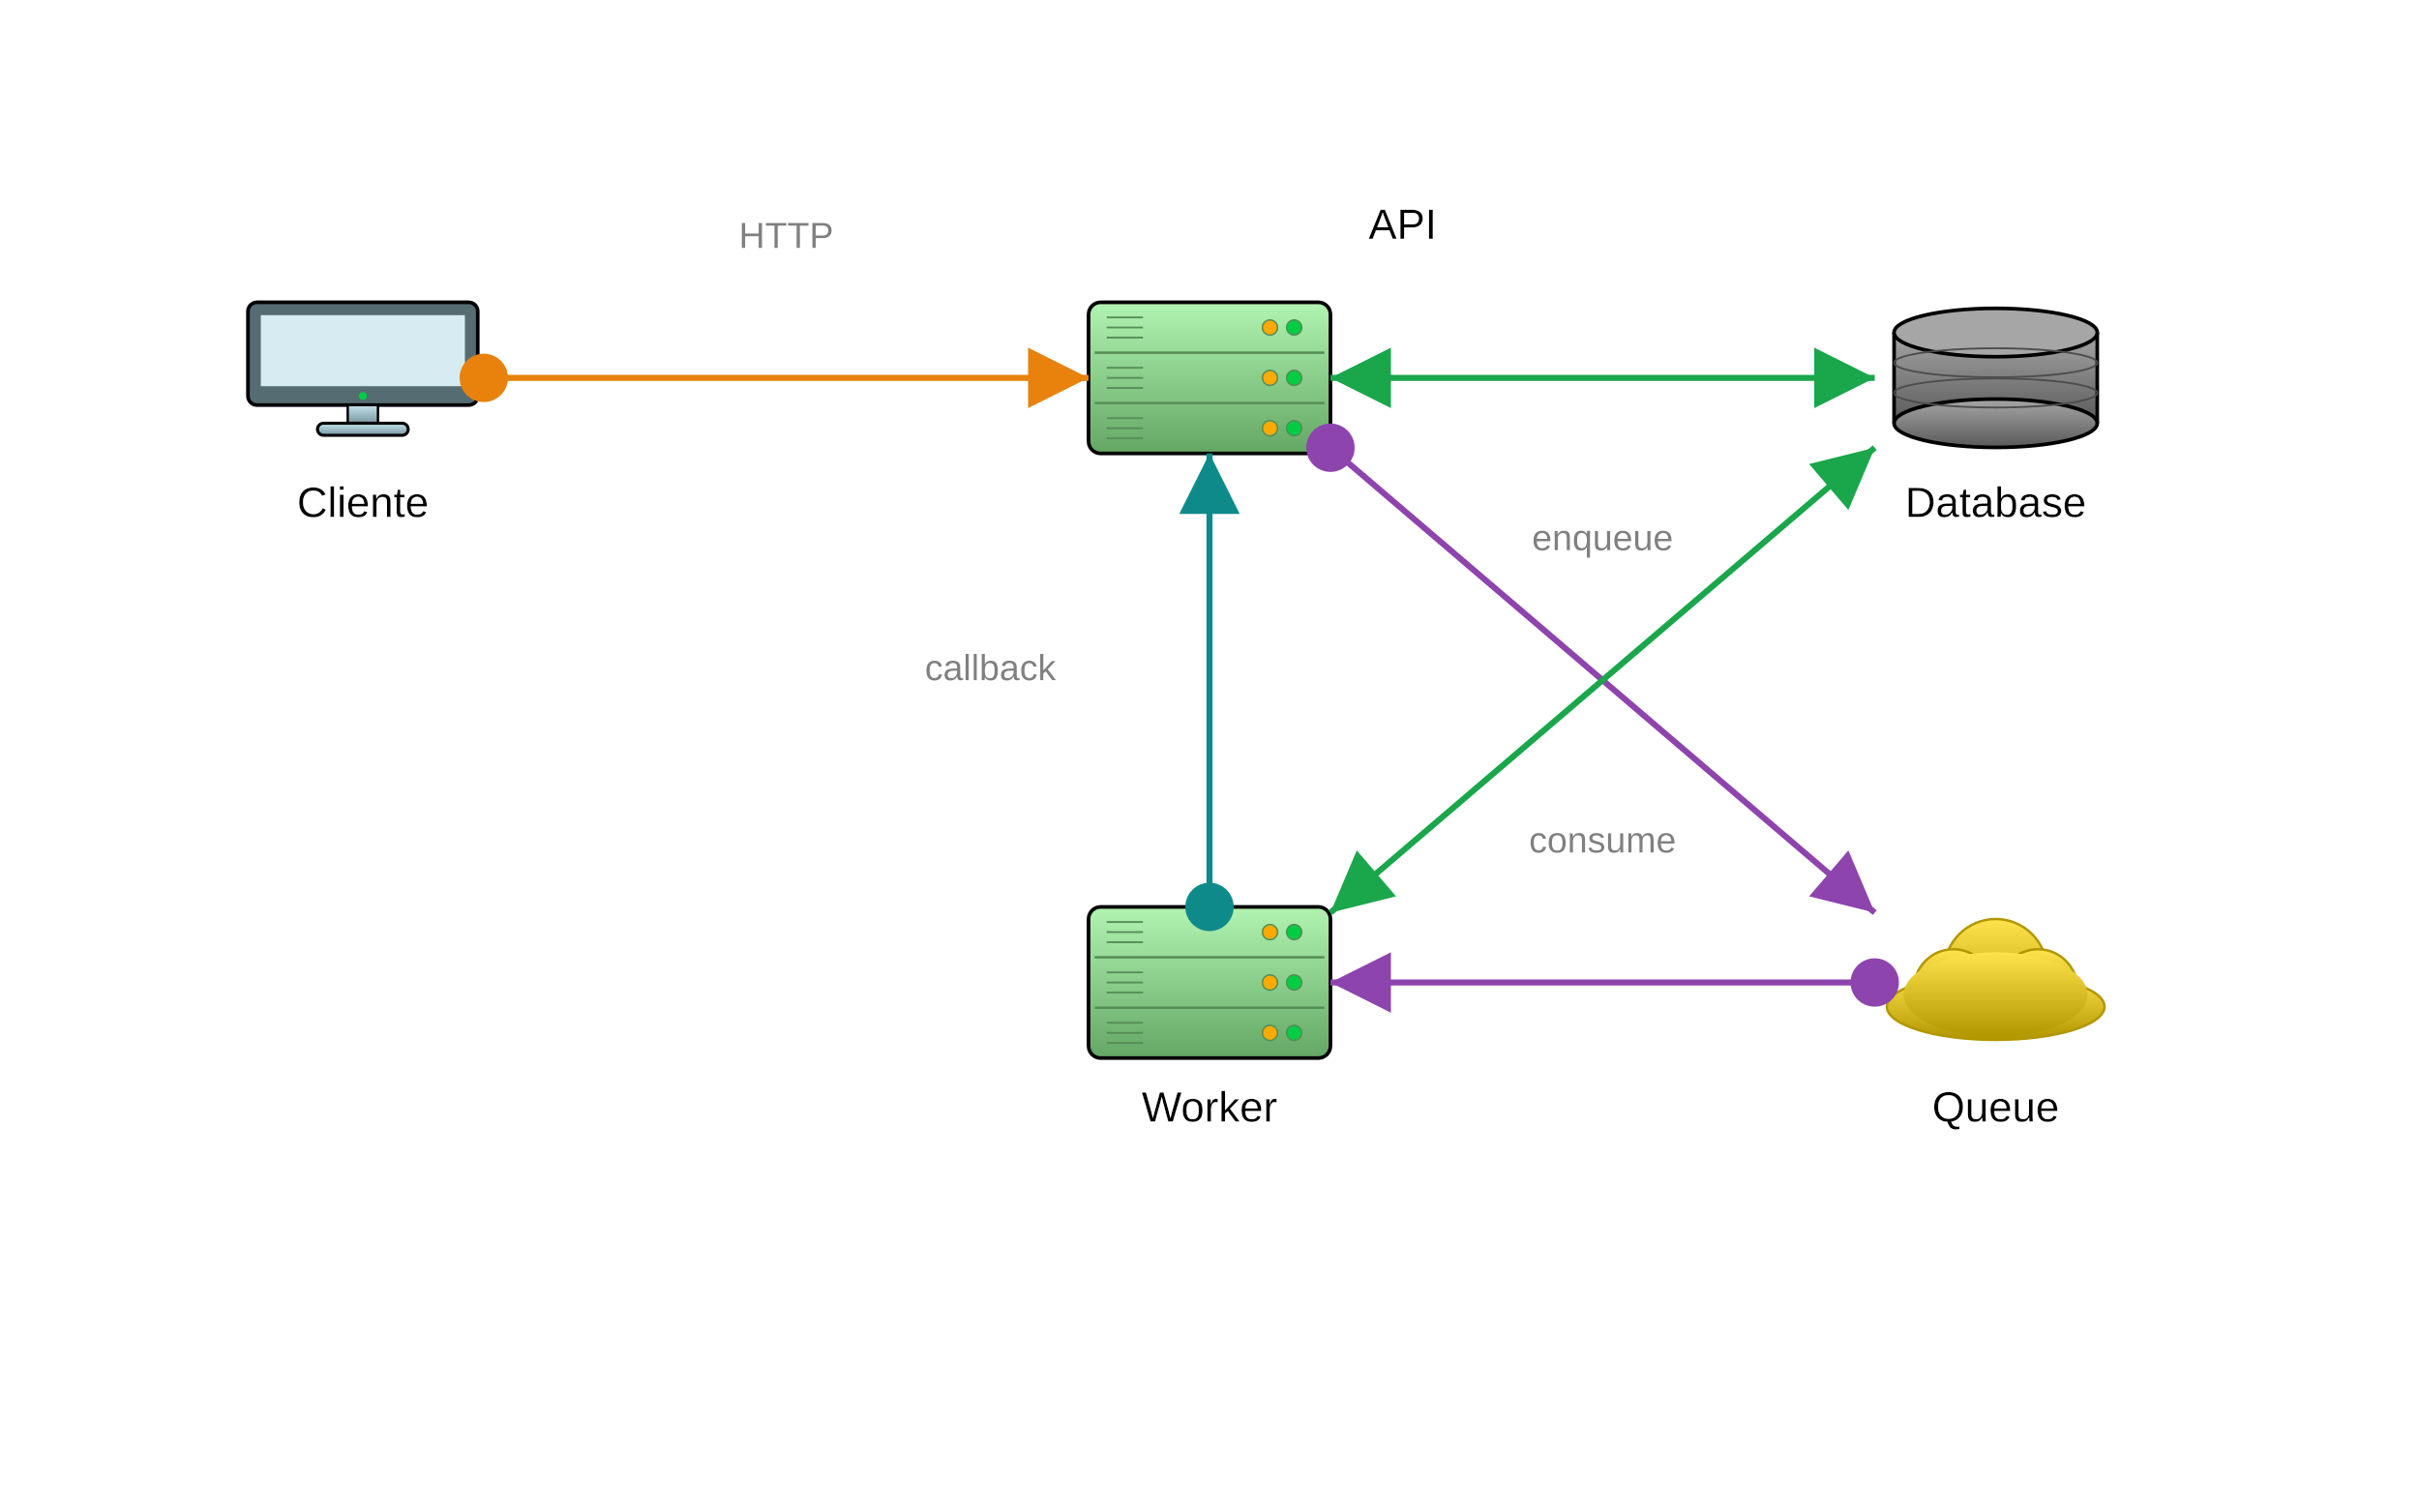
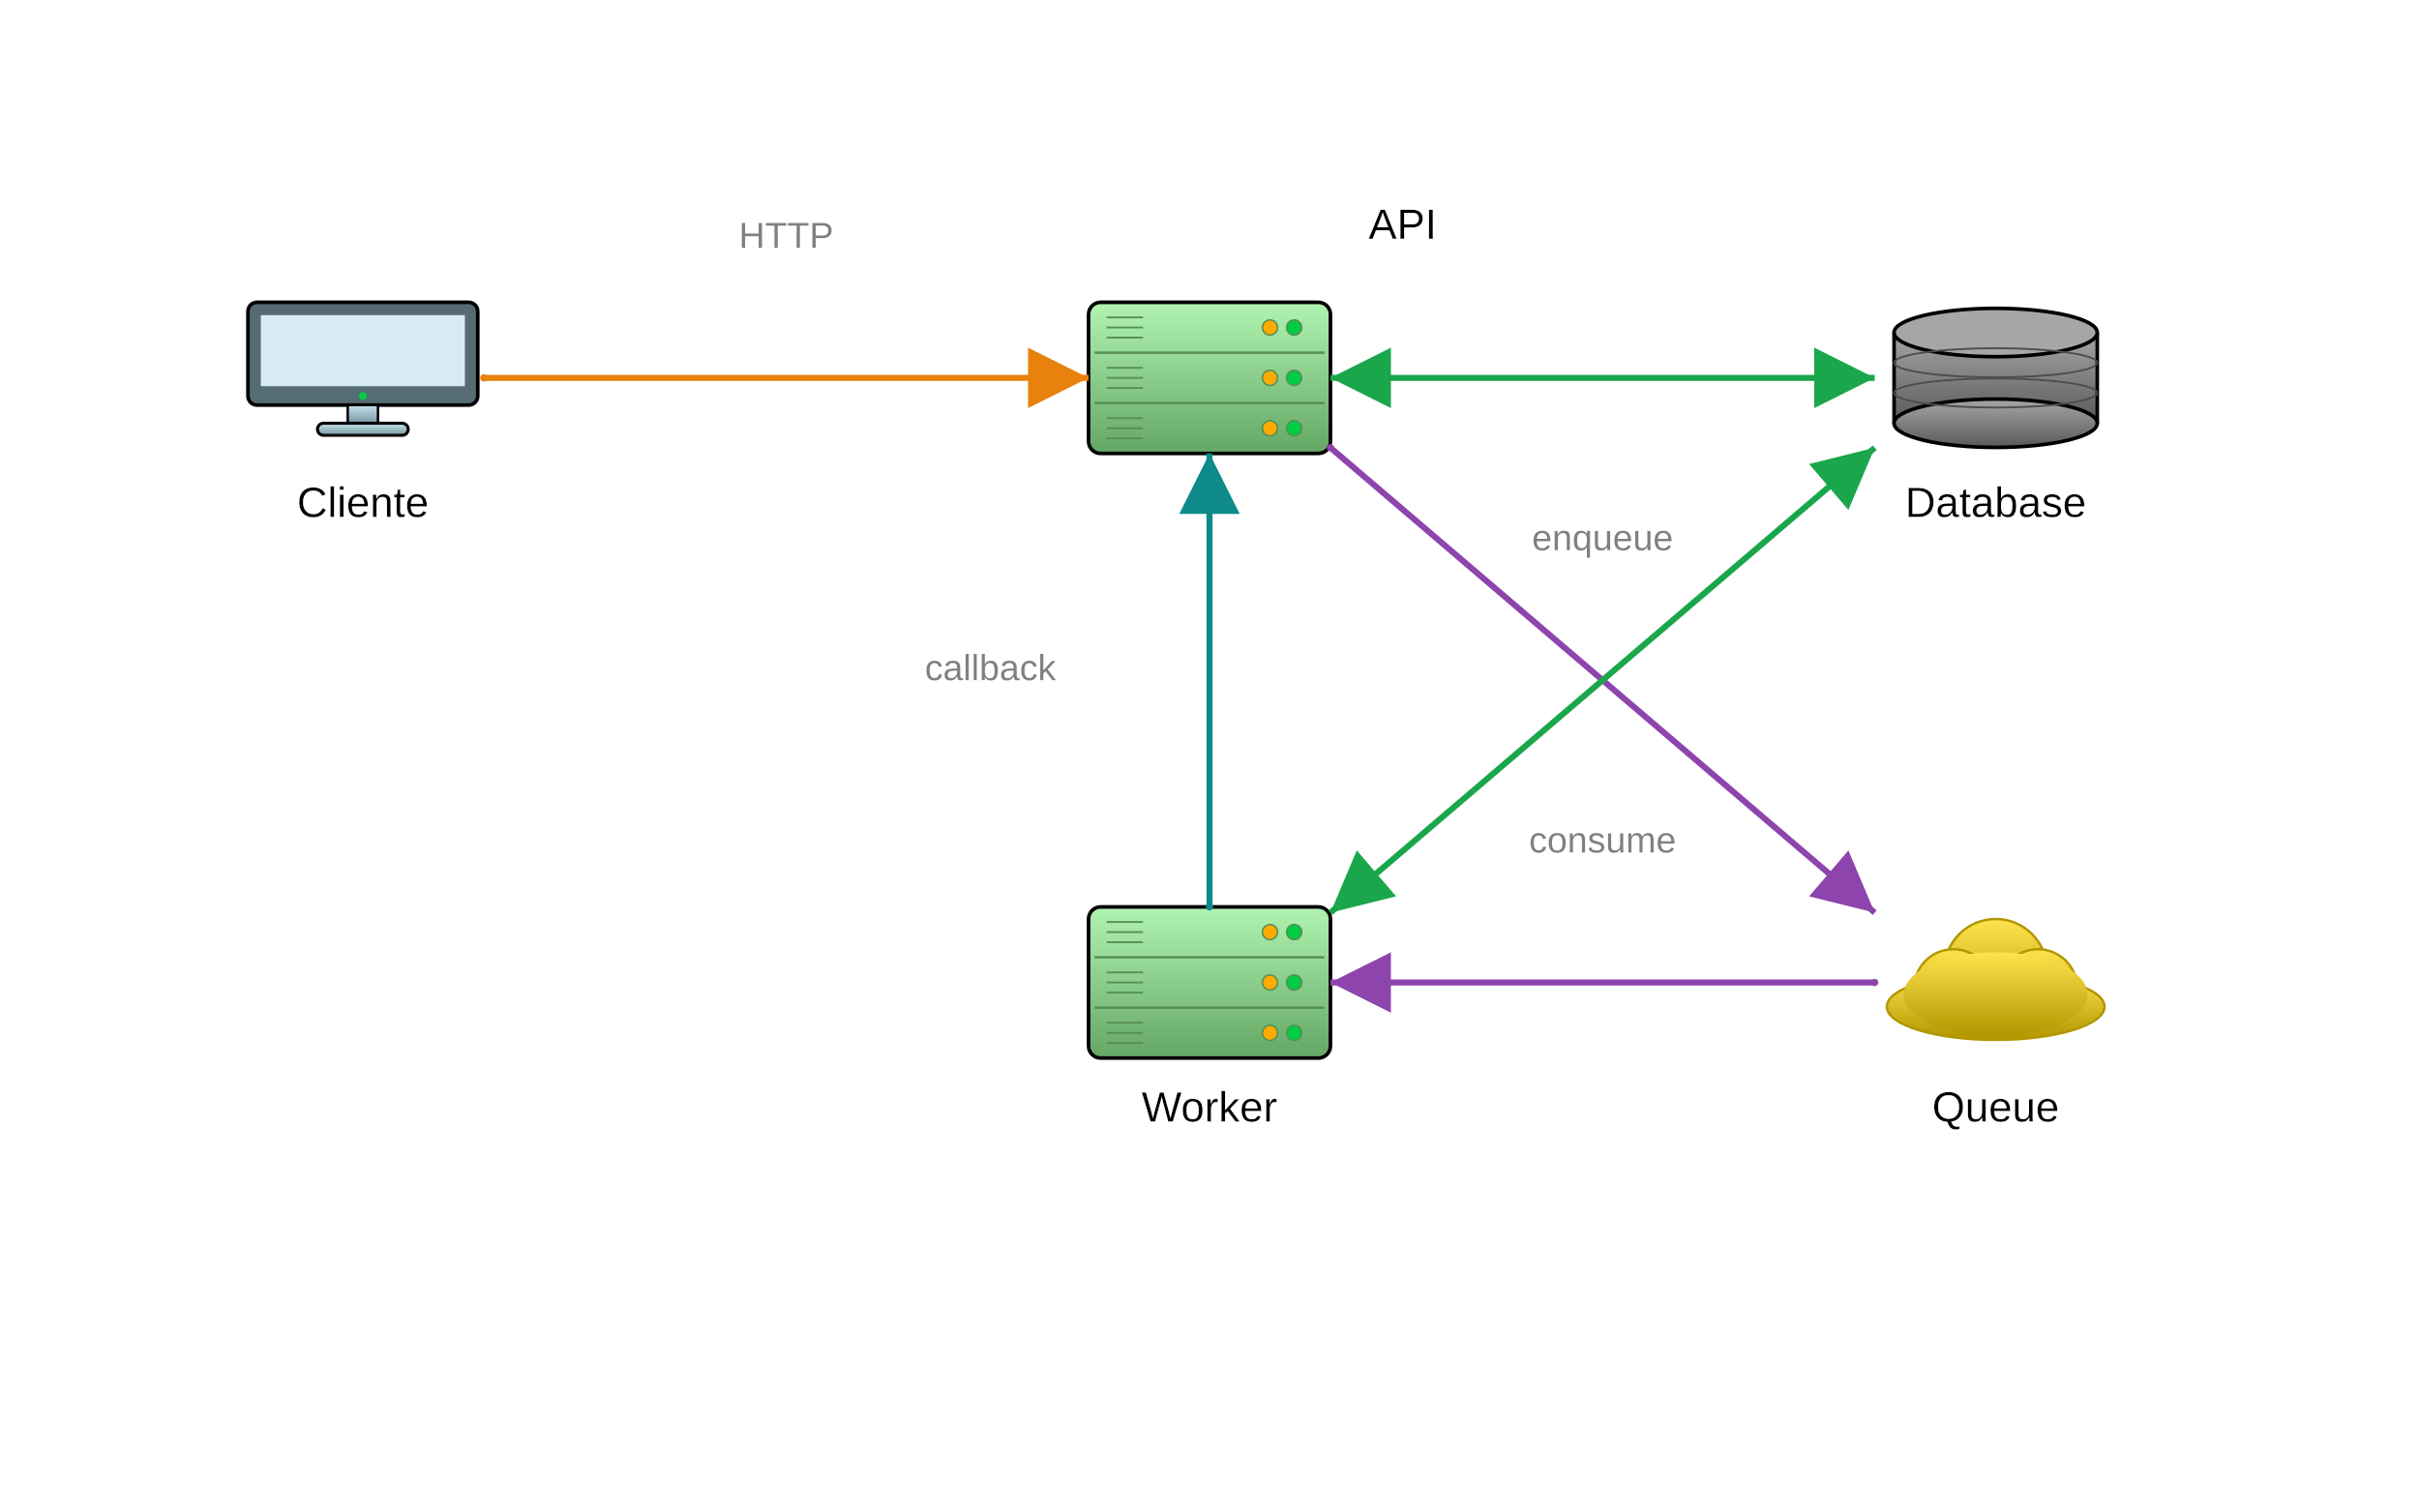
<svg xmlns="http://www.w3.org/2000/svg" baseProfile="full" height="500" version="1.1" viewBox="0,0,800,500" width="800">
  <defs>
    <filter height="140%" id="text-glow" width="140%" x="-20%" y="-20%">
      <feGaussianBlur in="SourceGraphic" result="blur" stdDeviation="2" />
      <feFlood flood-color="white" flood-opacity="1" result="color" />
      <feComposite in="color" in2="blur" operator="in" result="shadow" />
      <feMerge>
        <feMergeNode in="shadow" />
        <feMergeNode in="shadow" />
        <feMergeNode in="SourceGraphic" />
      </feMerge>
    </filter>
    <marker id="arrow-end" markerHeight="10" markerWidth="10" orient="auto" refX="10" refY="5">
      <path d="M 0 0 L 10 5 L 0 10 z" fill="black" />
    </marker>
    <marker id="arrow-start" markerHeight="10" markerWidth="10" orient="auto" refX="0" refY="5">
      <path d="M 10 0 L 0 5 L 10 10 z" fill="black" />
    </marker>
-     <marker id="circle-start" markerHeight="10" markerWidth="10" orient="auto" refX="5" refY="5">
-       <circle cx="5" cy="5" fill="black" r="4" />
+     <marker id="circle-start" markerHeight="2.4" markerUnits="userSpaceOnUse" markerWidth="2.4" orient="auto" refX="1.2" refY="1.2">
+       <circle cx="1.2" cy="1.2" fill="black" r="1.2" />
    </marker>
-     <marker id="circle-end" markerHeight="10" markerWidth="10" orient="auto" refX="5" refY="5">
-       <circle cx="5" cy="5" fill="black" r="4" />
+     <marker id="circle-end" markerHeight="2.4" markerUnits="userSpaceOnUse" markerWidth="2.4" orient="auto" refX="1.2" refY="1.2">
+       <circle cx="1.2" cy="1.2" fill="black" r="1.2" />
    </marker>
    <marker id="arrow-end-c0" markerHeight="10" markerWidth="10" orient="auto" refX="10" refY="5">
      <path d="M 0 0 L 10 5 L 0 10 z" fill="#e8820c" />
    </marker>
    <marker id="arrow-start-c0" markerHeight="10" markerWidth="10" orient="auto" refX="0" refY="5">
      <path d="M 10 0 L 0 5 L 10 10 z" fill="#e8820c" />
    </marker>
-     <marker id="circle-start-c0" markerHeight="10" markerWidth="10" orient="auto" refX="5" refY="5">
-       <circle cx="5" cy="5" fill="#e8820c" r="4" />
+     <marker id="circle-start-c0" markerHeight="2.4" markerUnits="userSpaceOnUse" markerWidth="2.4" orient="auto" refX="1.2" refY="1.2">
+       <circle cx="1.2" cy="1.2" fill="#e8820c" r="1.2" />
    </marker>
-     <marker id="circle-end-c0" markerHeight="10" markerWidth="10" orient="auto" refX="5" refY="5">
-       <circle cx="5" cy="5" fill="#e8820c" r="4" />
+     <marker id="circle-end-c0" markerHeight="2.4" markerUnits="userSpaceOnUse" markerWidth="2.4" orient="auto" refX="1.2" refY="1.2">
+       <circle cx="1.2" cy="1.2" fill="#e8820c" r="1.2" />
    </marker>
    <marker id="arrow-end-c1" markerHeight="10" markerWidth="10" orient="auto" refX="10" refY="5">
      <path d="M 0 0 L 10 5 L 0 10 z" fill="#1aa64b" />
    </marker>
    <marker id="arrow-start-c1" markerHeight="10" markerWidth="10" orient="auto" refX="0" refY="5">
      <path d="M 10 0 L 0 5 L 10 10 z" fill="#1aa64b" />
    </marker>
-     <marker id="circle-start-c1" markerHeight="10" markerWidth="10" orient="auto" refX="5" refY="5">
-       <circle cx="5" cy="5" fill="#1aa64b" r="4" />
+     <marker id="circle-start-c1" markerHeight="2.4" markerUnits="userSpaceOnUse" markerWidth="2.4" orient="auto" refX="1.2" refY="1.2">
+       <circle cx="1.2" cy="1.2" fill="#1aa64b" r="1.2" />
    </marker>
-     <marker id="circle-end-c1" markerHeight="10" markerWidth="10" orient="auto" refX="5" refY="5">
-       <circle cx="5" cy="5" fill="#1aa64b" r="4" />
+     <marker id="circle-end-c1" markerHeight="2.4" markerUnits="userSpaceOnUse" markerWidth="2.4" orient="auto" refX="1.2" refY="1.2">
+       <circle cx="1.2" cy="1.2" fill="#1aa64b" r="1.2" />
    </marker>
    <marker id="arrow-end-c2" markerHeight="10" markerWidth="10" orient="auto" refX="10" refY="5">
      <path d="M 0 0 L 10 5 L 0 10 z" fill="#8e44ad" />
    </marker>
    <marker id="arrow-start-c2" markerHeight="10" markerWidth="10" orient="auto" refX="0" refY="5">
      <path d="M 10 0 L 0 5 L 10 10 z" fill="#8e44ad" />
    </marker>
-     <marker id="circle-start-c2" markerHeight="10" markerWidth="10" orient="auto" refX="5" refY="5">
-       <circle cx="5" cy="5" fill="#8e44ad" r="4" />
+     <marker id="circle-start-c2" markerHeight="2.4" markerUnits="userSpaceOnUse" markerWidth="2.4" orient="auto" refX="1.2" refY="1.2">
+       <circle cx="1.2" cy="1.2" fill="#8e44ad" r="1.2" />
    </marker>
-     <marker id="circle-end-c2" markerHeight="10" markerWidth="10" orient="auto" refX="5" refY="5">
-       <circle cx="5" cy="5" fill="#8e44ad" r="4" />
+     <marker id="circle-end-c2" markerHeight="2.4" markerUnits="userSpaceOnUse" markerWidth="2.4" orient="auto" refX="1.2" refY="1.2">
+       <circle cx="1.2" cy="1.2" fill="#8e44ad" r="1.2" />
    </marker>
    <marker id="arrow-end-c3" markerHeight="10" markerWidth="10" orient="auto" refX="10" refY="5">
      <path d="M 0 0 L 10 5 L 0 10 z" fill="#8e44ad" />
    </marker>
    <marker id="arrow-start-c3" markerHeight="10" markerWidth="10" orient="auto" refX="0" refY="5">
      <path d="M 10 0 L 0 5 L 10 10 z" fill="#8e44ad" />
    </marker>
-     <marker id="circle-start-c3" markerHeight="10" markerWidth="10" orient="auto" refX="5" refY="5">
-       <circle cx="5" cy="5" fill="#8e44ad" r="4" />
+     <marker id="circle-start-c3" markerHeight="2.4" markerUnits="userSpaceOnUse" markerWidth="2.4" orient="auto" refX="1.2" refY="1.2">
+       <circle cx="1.2" cy="1.2" fill="#8e44ad" r="1.2" />
    </marker>
-     <marker id="circle-end-c3" markerHeight="10" markerWidth="10" orient="auto" refX="5" refY="5">
-       <circle cx="5" cy="5" fill="#8e44ad" r="4" />
+     <marker id="circle-end-c3" markerHeight="2.4" markerUnits="userSpaceOnUse" markerWidth="2.4" orient="auto" refX="1.2" refY="1.2">
+       <circle cx="1.2" cy="1.2" fill="#8e44ad" r="1.2" />
    </marker>
    <marker id="arrow-end-c4" markerHeight="10" markerWidth="10" orient="auto" refX="10" refY="5">
      <path d="M 0 0 L 10 5 L 0 10 z" fill="#1aa64b" />
    </marker>
    <marker id="arrow-start-c4" markerHeight="10" markerWidth="10" orient="auto" refX="0" refY="5">
      <path d="M 10 0 L 0 5 L 10 10 z" fill="#1aa64b" />
    </marker>
-     <marker id="circle-start-c4" markerHeight="10" markerWidth="10" orient="auto" refX="5" refY="5">
-       <circle cx="5" cy="5" fill="#1aa64b" r="4" />
+     <marker id="circle-start-c4" markerHeight="2.4" markerUnits="userSpaceOnUse" markerWidth="2.4" orient="auto" refX="1.2" refY="1.2">
+       <circle cx="1.2" cy="1.2" fill="#1aa64b" r="1.2" />
    </marker>
-     <marker id="circle-end-c4" markerHeight="10" markerWidth="10" orient="auto" refX="5" refY="5">
-       <circle cx="5" cy="5" fill="#1aa64b" r="4" />
+     <marker id="circle-end-c4" markerHeight="2.4" markerUnits="userSpaceOnUse" markerWidth="2.4" orient="auto" refX="1.2" refY="1.2">
+       <circle cx="1.2" cy="1.2" fill="#1aa64b" r="1.2" />
    </marker>
    <marker id="arrow-end-c5" markerHeight="10" markerWidth="10" orient="auto" refX="10" refY="5">
      <path d="M 0 0 L 10 5 L 0 10 z" fill="#0e8a8a" />
    </marker>
    <marker id="arrow-start-c5" markerHeight="10" markerWidth="10" orient="auto" refX="0" refY="5">
      <path d="M 10 0 L 0 5 L 10 10 z" fill="#0e8a8a" />
    </marker>
-     <marker id="circle-start-c5" markerHeight="10" markerWidth="10" orient="auto" refX="5" refY="5">
-       <circle cx="5" cy="5" fill="#0e8a8a" r="4" />
+     <marker id="circle-start-c5" markerHeight="2.4" markerUnits="userSpaceOnUse" markerWidth="2.4" orient="auto" refX="1.2" refY="1.2">
+       <circle cx="1.2" cy="1.2" fill="#0e8a8a" r="1.2" />
    </marker>
-     <marker id="circle-end-c5" markerHeight="10" markerWidth="10" orient="auto" refX="5" refY="5">
-       <circle cx="5" cy="5" fill="#0e8a8a" r="4" />
+     <marker id="circle-end-c5" markerHeight="2.4" markerUnits="userSpaceOnUse" markerWidth="2.4" orient="auto" refX="1.2" refY="1.2">
+       <circle cx="1.2" cy="1.2" fill="#0e8a8a" r="1.2" />
    </marker>
    <linearGradient id="gradient-client" x1="0%" x2="0%" y1="0%" y2="100%">
      <stop offset="0%" stop-color="#c5e3ed" />
      <stop offset="100%" stop-color="#7997a1" />
    </linearGradient>
    <linearGradient id="gradient-api" x1="0%" x2="0%" y1="0%" y2="100%">
      <stop offset="0%" stop-color="#b1f3b1" />
      <stop offset="100%" stop-color="#64a664" />
    </linearGradient>
    <linearGradient id="gradient-worker" x1="0%" x2="0%" y1="0%" y2="100%">
      <stop offset="0%" stop-color="#b1f3b1" />
      <stop offset="100%" stop-color="#64a664" />
    </linearGradient>
    <linearGradient id="gradient-db" x1="0%" x2="0%" y1="0%" y2="100%">
      <stop offset="0%" stop-color="#a6a6a6" />
      <stop offset="100%" stop-color="#595959" />
    </linearGradient>
    <linearGradient id="gradient-queue" x1="0%" x2="0%" y1="0%" y2="100%">
      <stop offset="0%" stop-color="#ffe34c" />
      <stop offset="100%" stop-color="#b29600" />
    </linearGradient>
  </defs>
  <g id="client">
    <rect fill="#566c73" height="34.0" rx="3" ry="3" stroke="black" stroke-width="1.2" width="76" x="82" y="100" />
    <rect fill="#d6ebf2" height="24.0" stroke="#566c73" stroke-width="0.5" width="68" x="86" y="104" />
    <rect fill="url(#gradient-client)" height="6" stroke="black" stroke-width="0.8" width="10" x="115.0" y="134.0" />
    <rect fill="url(#gradient-client)" height="4" rx="2" ry="2" stroke="black" stroke-width="1.0" width="30" x="105.0" y="140.0" />
    <circle cx="120.0" cy="131.0" fill="#00cc44" r="1.5" stroke="#566c73" stroke-width="0.4" />
  </g>
  <g id="api">
    <rect fill="url(#gradient-api)" height="50" rx="4" ry="4" stroke="black" stroke-width="1.2" width="80" x="360" y="100" />
    <line stroke="#568e56" stroke-width="0.8" x1="362" x2="438" y1="116.667" y2="116.667" />
    <line stroke="#568e56" stroke-width="0.8" x1="362" x2="438" y1="133.333" y2="133.333" />
    <circle cx="428" cy="108.333" fill="#00cc44" r="2.5" stroke="#568e56" stroke-width="0.5" />
    <circle cx="420" cy="108.333" fill="#ffaa00" r="2.5" stroke="#568e56" stroke-width="0.5" />
    <circle cx="428" cy="125.0" fill="#00cc44" r="2.5" stroke="#568e56" stroke-width="0.5" />
    <circle cx="420" cy="125.0" fill="#ffaa00" r="2.5" stroke="#568e56" stroke-width="0.5" />
    <circle cx="428" cy="141.667" fill="#00cc44" r="2.5" stroke="#568e56" stroke-width="0.5" />
    <circle cx="420" cy="141.667" fill="#ffaa00" r="2.5" stroke="#568e56" stroke-width="0.5" />
    <line stroke="#568e56" stroke-width="0.6" x1="366" x2="378" y1="105.0" y2="105.0" />
    <line stroke="#568e56" stroke-width="0.6" x1="366" x2="378" y1="108.333" y2="108.333" />
    <line stroke="#568e56" stroke-width="0.6" x1="366" x2="378" y1="111.667" y2="111.667" />
    <line stroke="#568e56" stroke-width="0.6" x1="366" x2="378" y1="121.667" y2="121.667" />
    <line stroke="#568e56" stroke-width="0.6" x1="366" x2="378" y1="125.0" y2="125.0" />
    <line stroke="#568e56" stroke-width="0.6" x1="366" x2="378" y1="128.333" y2="128.333" />
    <line stroke="#568e56" stroke-width="0.6" x1="366" x2="378" y1="138.333" y2="138.333" />
    <line stroke="#568e56" stroke-width="0.6" x1="366" x2="378" y1="141.667" y2="141.667" />
    <line stroke="#568e56" stroke-width="0.6" x1="366" x2="378" y1="145.0" y2="145.0" />
  </g>
  <g id="worker">
    <rect fill="url(#gradient-worker)" height="50" rx="4" ry="4" stroke="black" stroke-width="1.2" width="80" x="360" y="300" />
    <line stroke="#568e56" stroke-width="0.8" x1="362" x2="438" y1="316.667" y2="316.667" />
    <line stroke="#568e56" stroke-width="0.8" x1="362" x2="438" y1="333.333" y2="333.333" />
    <circle cx="428" cy="308.333" fill="#00cc44" r="2.5" stroke="#568e56" stroke-width="0.5" />
    <circle cx="420" cy="308.333" fill="#ffaa00" r="2.5" stroke="#568e56" stroke-width="0.5" />
    <circle cx="428" cy="325.0" fill="#00cc44" r="2.5" stroke="#568e56" stroke-width="0.5" />
    <circle cx="420" cy="325.0" fill="#ffaa00" r="2.5" stroke="#568e56" stroke-width="0.5" />
    <circle cx="428" cy="341.667" fill="#00cc44" r="2.5" stroke="#568e56" stroke-width="0.5" />
    <circle cx="420" cy="341.667" fill="#ffaa00" r="2.5" stroke="#568e56" stroke-width="0.5" />
    <line stroke="#568e56" stroke-width="0.6" x1="366" x2="378" y1="305.0" y2="305.0" />
    <line stroke="#568e56" stroke-width="0.6" x1="366" x2="378" y1="308.333" y2="308.333" />
    <line stroke="#568e56" stroke-width="0.6" x1="366" x2="378" y1="311.667" y2="311.667" />
    <line stroke="#568e56" stroke-width="0.6" x1="366" x2="378" y1="321.667" y2="321.667" />
    <line stroke="#568e56" stroke-width="0.6" x1="366" x2="378" y1="325.0" y2="325.0" />
    <line stroke="#568e56" stroke-width="0.6" x1="366" x2="378" y1="328.333" y2="328.333" />
    <line stroke="#568e56" stroke-width="0.6" x1="366" x2="378" y1="338.333" y2="338.333" />
    <line stroke="#568e56" stroke-width="0.6" x1="366" x2="378" y1="341.667" y2="341.667" />
    <line stroke="#568e56" stroke-width="0.6" x1="366" x2="378" y1="345.0" y2="345.0" />
  </g>
  <g id="db">
    <rect fill="url(#gradient-db)" height="30" stroke="none" width="67.2" x="626.4" y="110" />
    <line stroke="black" stroke-width="1.2" x1="626.4" x2="626.4" y1="110" y2="140" />
    <line stroke="black" stroke-width="1.2" x1="693.6" x2="693.6" y1="110" y2="140" />
    <ellipse cx="660.0" cy="140" fill="url(#gradient-db)" rx="33.6" ry="8" stroke="black" stroke-width="1.2" />
    <ellipse cx="660.0" cy="110" fill="#a6a6a6" rx="33.6" ry="8" stroke="black" stroke-width="1.2" />
    <ellipse cx="660.0" cy="120.0" fill="none" rx="33.6" ry="4.8" stroke="#4c4c4c" stroke-width="0.6" />
    <ellipse cx="660.0" cy="130.0" fill="none" rx="33.6" ry="4.8" stroke="#4c4c4c" stroke-width="0.6" />
  </g>
  <g id="queue">
    <ellipse cx="660.0" cy="333.0" fill="url(#gradient-queue)" rx="36.0" ry="11.0" stroke="#b29600" stroke-width="0.8" />
    <circle cx="660.0" cy="321.0" fill="url(#gradient-queue)" r="17.0" stroke="#b29600" stroke-width="0.8" />
    <circle cx="646.0" cy="327.0" fill="url(#gradient-queue)" r="13.0" stroke="#b29600" stroke-width="0.8" />
    <circle cx="674.0" cy="327.0" fill="url(#gradient-queue)" r="13.0" stroke="#b29600" stroke-width="0.8" />
    <ellipse cx="660.0" cy="329.0" fill="url(#gradient-queue)" rx="30.4" ry="14" stroke="none" />
  </g>
  <line marker-end="url(#arrow-end-c0)" marker-start="url(#circle-start-c0)" stroke="#e8820c" stroke-width="2" x1="160.0" x2="360.0" y1="125.0" y2="125.0" />
  <line marker-end="url(#arrow-end-c1)" marker-start="url(#arrow-start-c1)" stroke="#1aa64b" stroke-width="2" x1="440.0" x2="620.0" y1="125.0" y2="125.0" />
  <line marker-end="url(#arrow-end-c2)" marker-start="url(#circle-start-c2)" stroke="#8e44ad" stroke-width="2" x1="440.0" x2="620.0" y1="148.1" y2="301.9" />
  <line marker-end="url(#arrow-end-c3)" marker-start="url(#circle-start-c3)" stroke="#8e44ad" stroke-width="2" x1="620.0" x2="440.0" y1="325.0" y2="325.0" />
  <line marker-end="url(#arrow-end-c4)" marker-start="url(#arrow-start-c4)" stroke="#1aa64b" stroke-width="2" x1="440.0" x2="620.0" y1="301.9" y2="148.1" />
  <line marker-end="url(#arrow-end-c5)" marker-start="url(#circle-start-c5)" stroke="#0e8a8a" stroke-width="2" x1="400.0" x2="400.0" y1="300.0" y2="150.0" />
  <text fill="black" filter="url(#text-glow)" font-family="Arial, sans-serif" font-size="14px" text-anchor="middle" x="120.0" y="171.0">Cliente</text>
  <text fill="black" filter="url(#text-glow)" font-family="Arial, sans-serif" font-size="14px" text-anchor="start" x="452.6" y="79.0">API</text>
  <text fill="black" filter="url(#text-glow)" font-family="Arial, sans-serif" font-size="14px" text-anchor="middle" x="400.0" y="371.0">Worker</text>
  <text fill="black" filter="url(#text-glow)" font-family="Arial, sans-serif" font-size="14px" text-anchor="middle" x="660.0" y="171.0">Database</text>
  <text fill="black" filter="url(#text-glow)" font-family="Arial, sans-serif" font-size="14px" text-anchor="middle" x="660.0" y="371.0">Queue</text>
  <text fill="gray" filter="url(#text-glow)" font-family="Arial, sans-serif" font-size="12px" text-anchor="middle" x="260.0" y="82.0">HTTP</text>
  <text fill="gray" filter="url(#text-glow)" font-family="Arial, sans-serif" font-size="12px" text-anchor="middle" x="530.0" y="182.0">enqueue</text>
  <text fill="gray" filter="url(#text-glow)" font-family="Arial, sans-serif" font-size="12px" text-anchor="middle" x="530.0" y="282.0">consume</text>
  <text fill="gray" filter="url(#text-glow)" font-family="Arial, sans-serif" font-size="12px" text-anchor="end" x="349.2" y="225.0">callback</text>
</svg>
